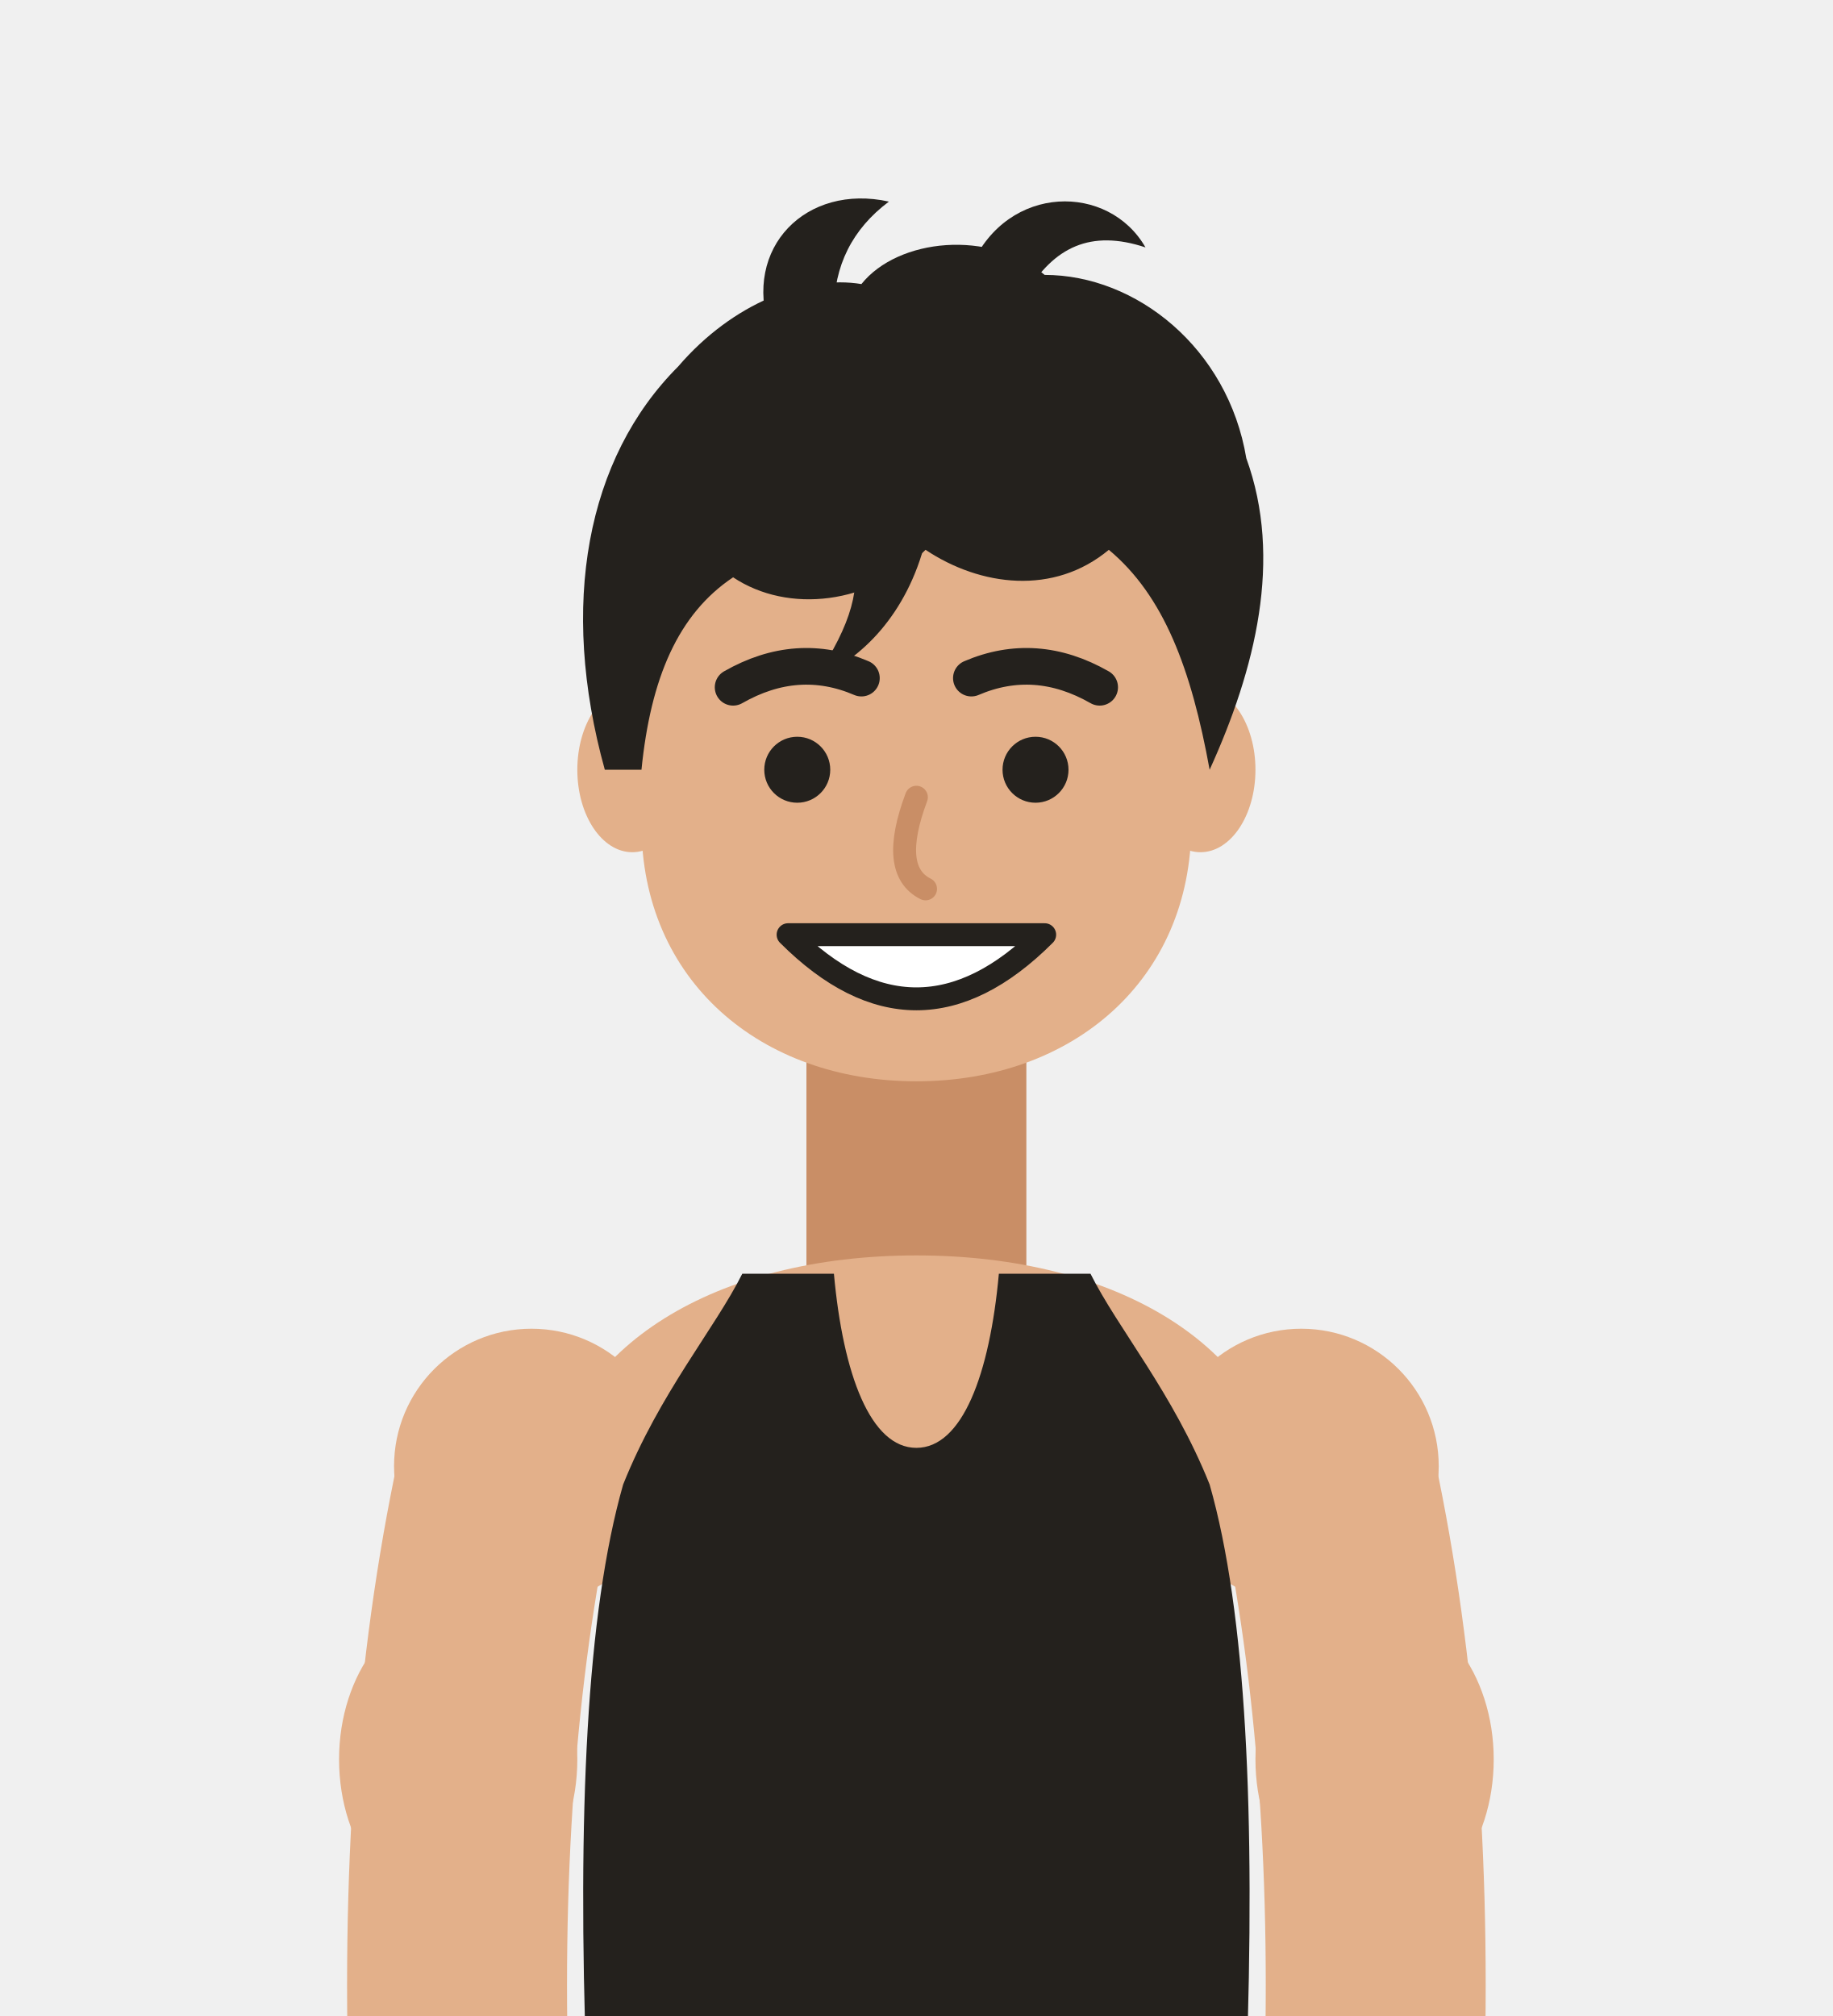
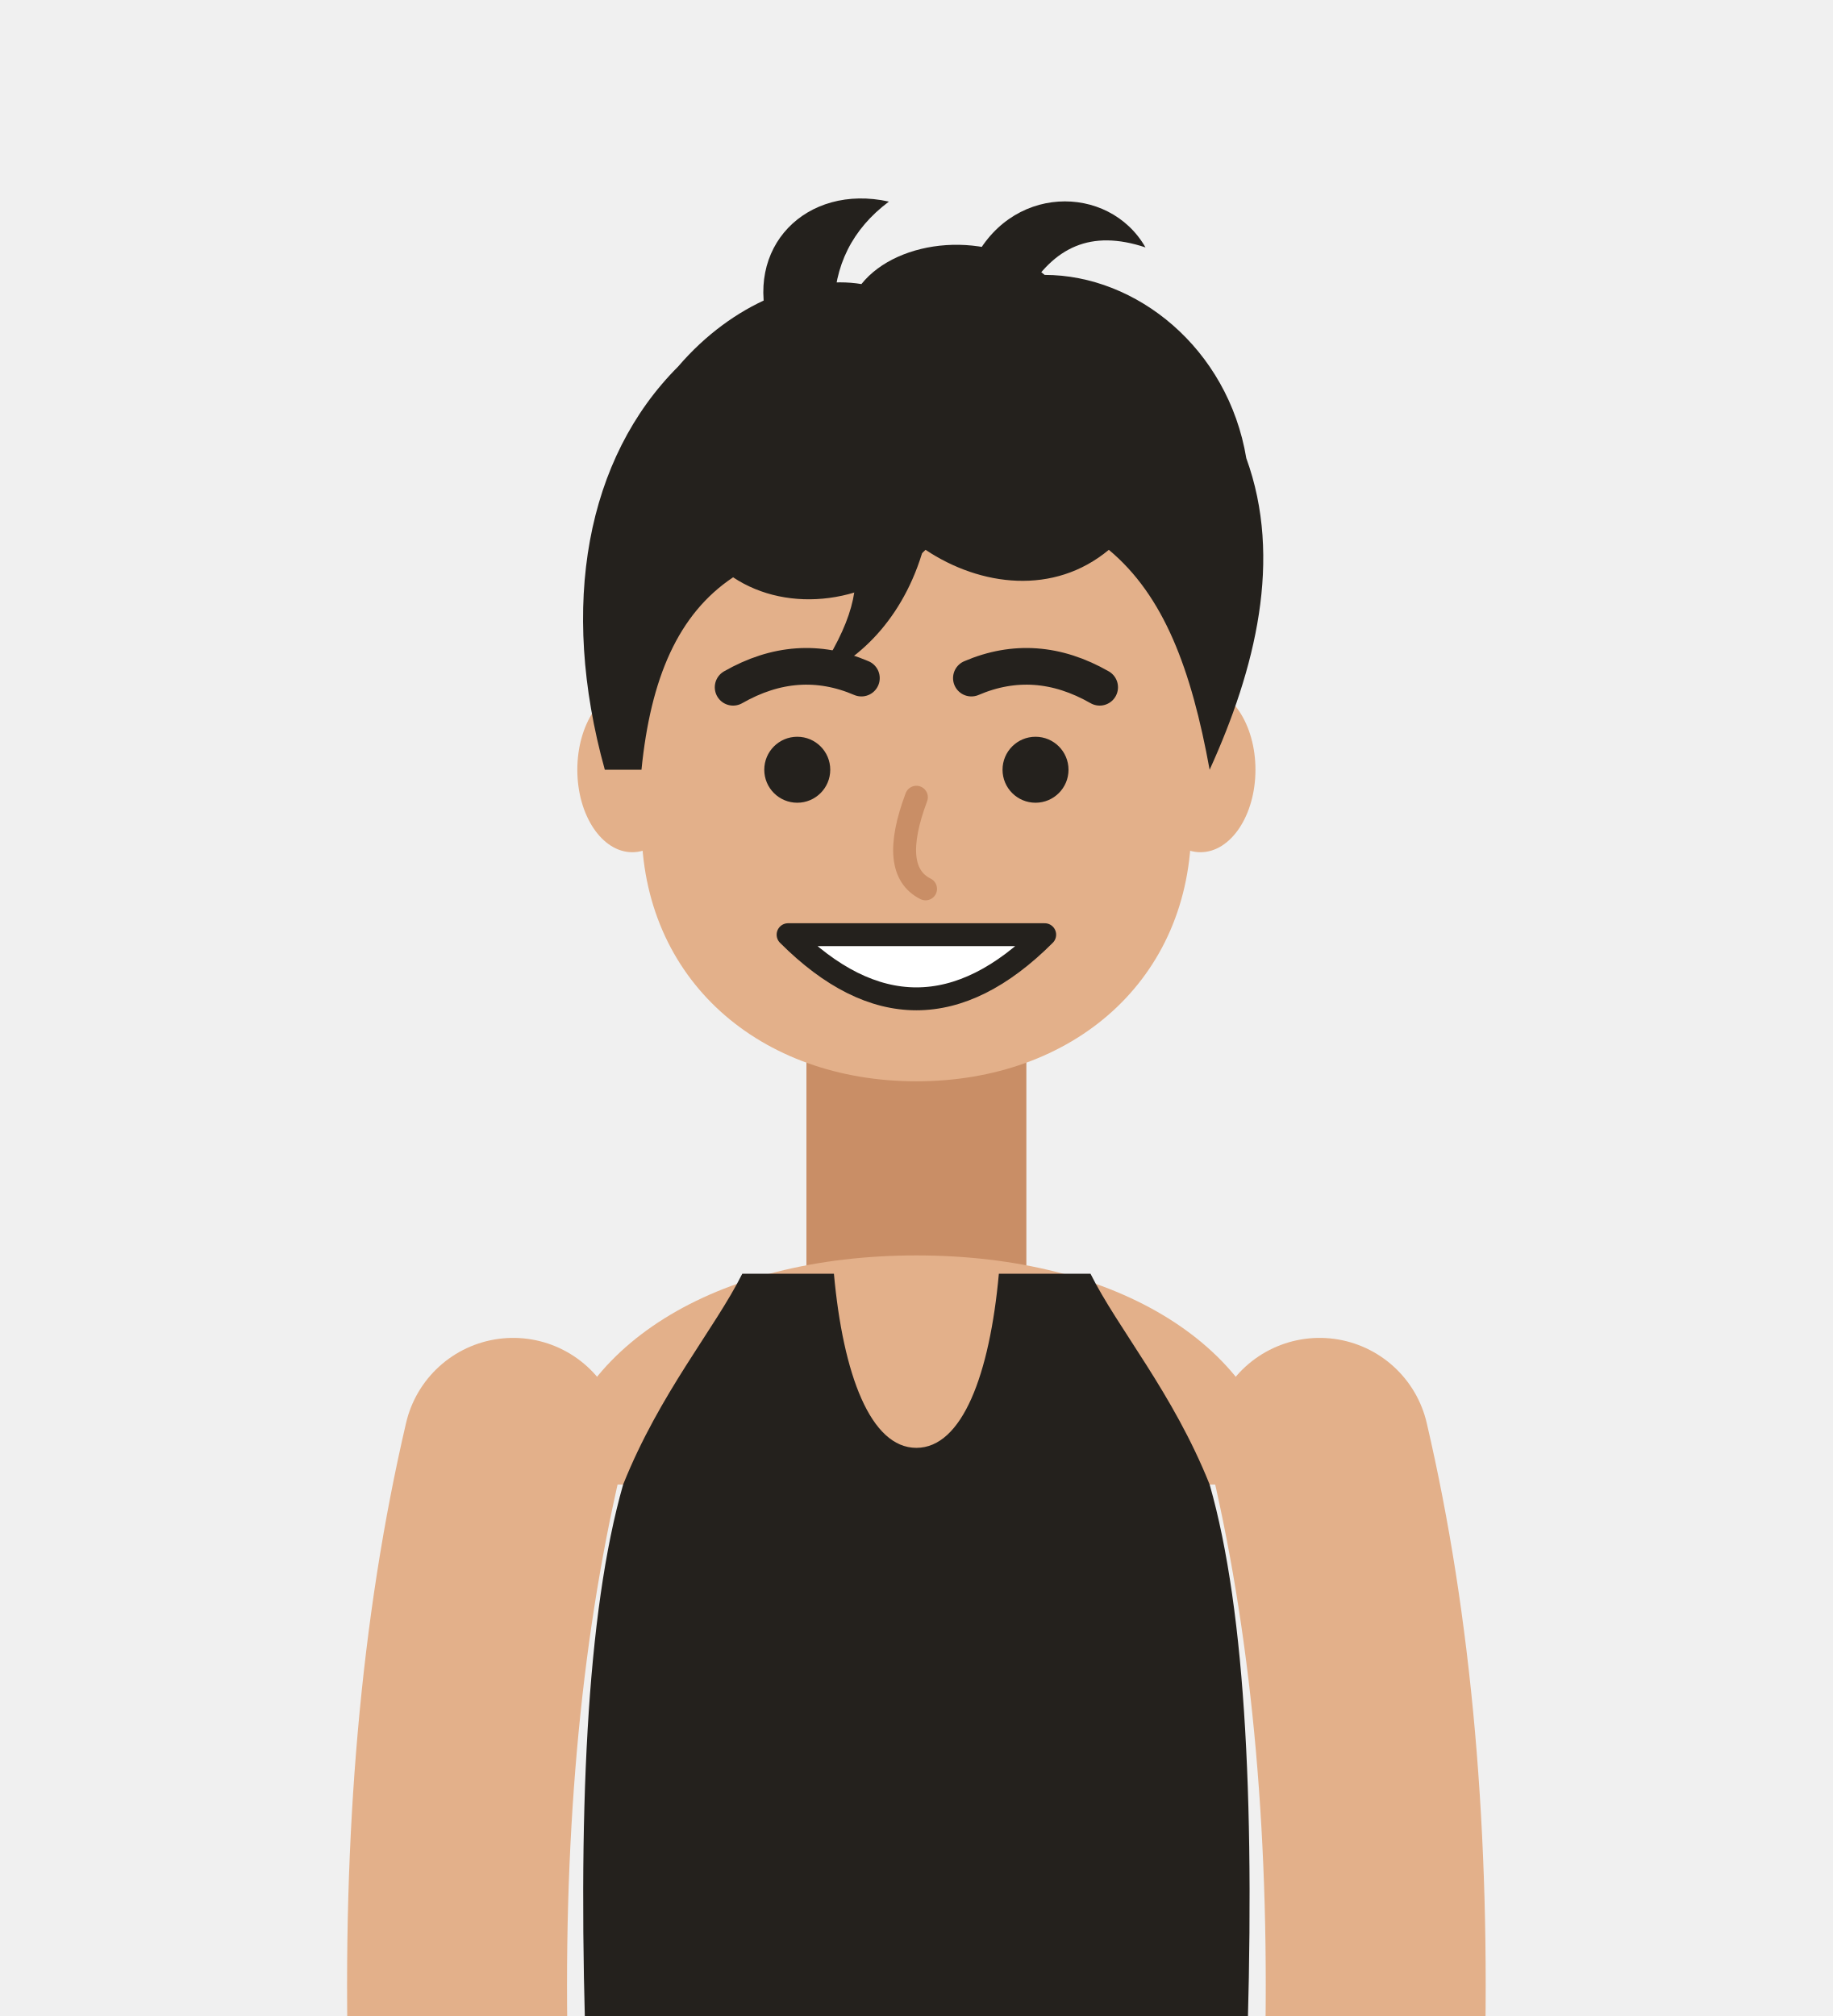
<svg xmlns="http://www.w3.org/2000/svg" viewBox="0 0 200 220" width="200" height="220" role="img" aria-label="Rana">
  <path d="M56 158Q49 188 50 226M144 158Q151 188 150 226" stroke="#E3B08A" stroke-width="24" stroke-linecap="round" fill="none" />
-   <ellipse cx="50" cy="192" rx="13" ry="17" fill="#E3B08A" />
-   <ellipse cx="150" cy="192" rx="13" ry="17" fill="#E3B08A" />
-   <circle cx="58" cy="160" r="15" fill="#E3B08A" />
-   <circle cx="142" cy="160" r="15" fill="#E3B08A" />
  <path d="M88 106h24v34H88z" fill="#C98E66" />
  <path d="M60 162C62 147 78 137 100 137C122 137 138 147 140 162Z" fill="#E3B08A" />
  <path d="M64 226C63 198 64 176 68 162C72 152 78 145 81 139H91C92 150 95 158 100 158C105 158 108 150 109 139H119C122 145 128 152 132 162C136 176 137 198 136 226Z" fill="#24211D" />
  <ellipse cx="69" cy="84" rx="6" ry="9" fill="#E3B08A" />
  <ellipse cx="131" cy="84" rx="6" ry="9" fill="#E3B08A" />
  <path d="M70 74C70 54 84 44 100 44C116 44 130 54 130 74V90C130 107 117 118 100 118C83 118 70 107 70 90Z" fill="#E3B08A" />
  <path d="M66 84C61 66 64 50 74 40C80 33 88 30 94 31C98 26 108 25 114 30C124 30 134 38 136 50C140 61 137 73 132 84C130 73 127 65 121 60C115 65 107 64 101 60C95 66 86 67 80 63C74 67 71 74 70 84Z" fill="#24211D" />
  <path d="M84 36C81 27 88 20 97 22C93 25 91 29 91 34ZM106 29C110 20 121 20 125 27C119 25 115 27 112 32ZM101 59C99 67 94 72 89 74C93 68 94 64 93 60Z" fill="#24211D" />
  <path d="M80 75Q87 71 94 74M106 74Q113 71 120 75" stroke="#24211D" stroke-width="4" stroke-linecap="round" fill="none" />
  <circle cx="87" cy="84" r="3.6" fill="#24211D" />
  <circle cx="113" cy="84" r="3.6" fill="#24211D" />
  <path d="M100 87Q97 95 101 97" stroke="#C98E66" stroke-width="2.5" stroke-linecap="round" fill="none" />
  <path d="M86 102Q100 116 114 102Z" fill="#FFFFFF" stroke="#24211D" stroke-width="2.5" stroke-linejoin="round" />
</svg>
